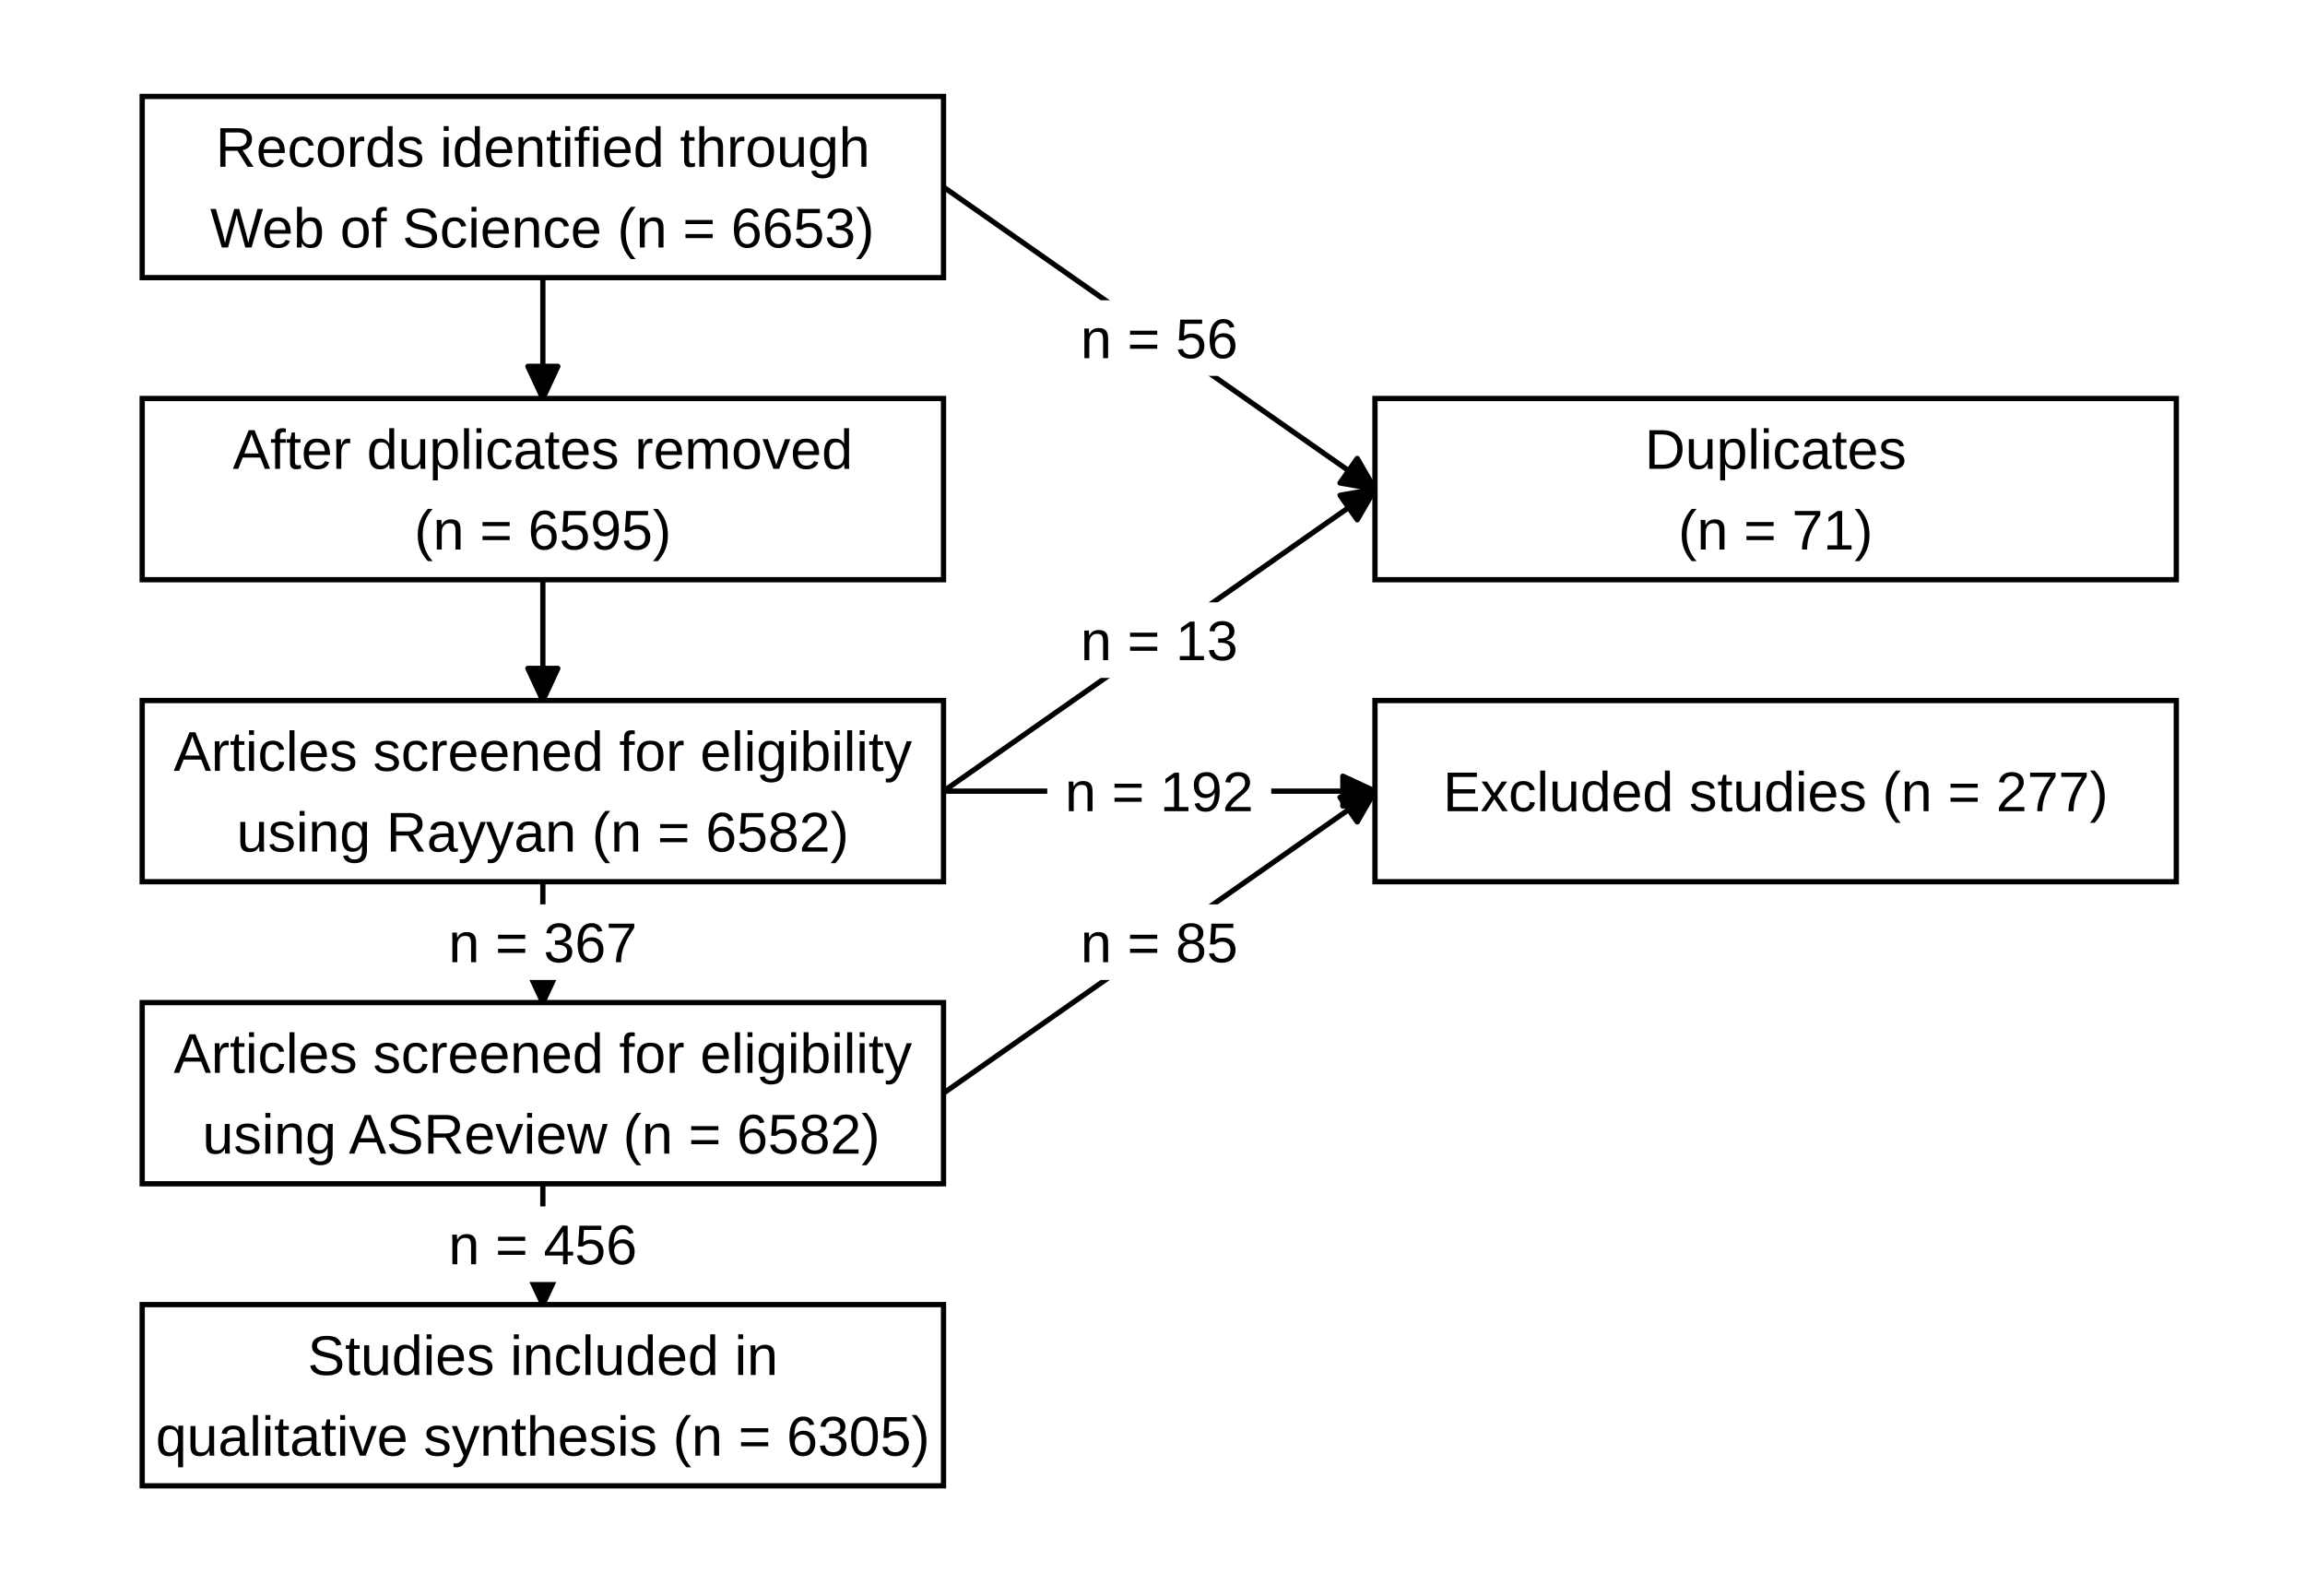
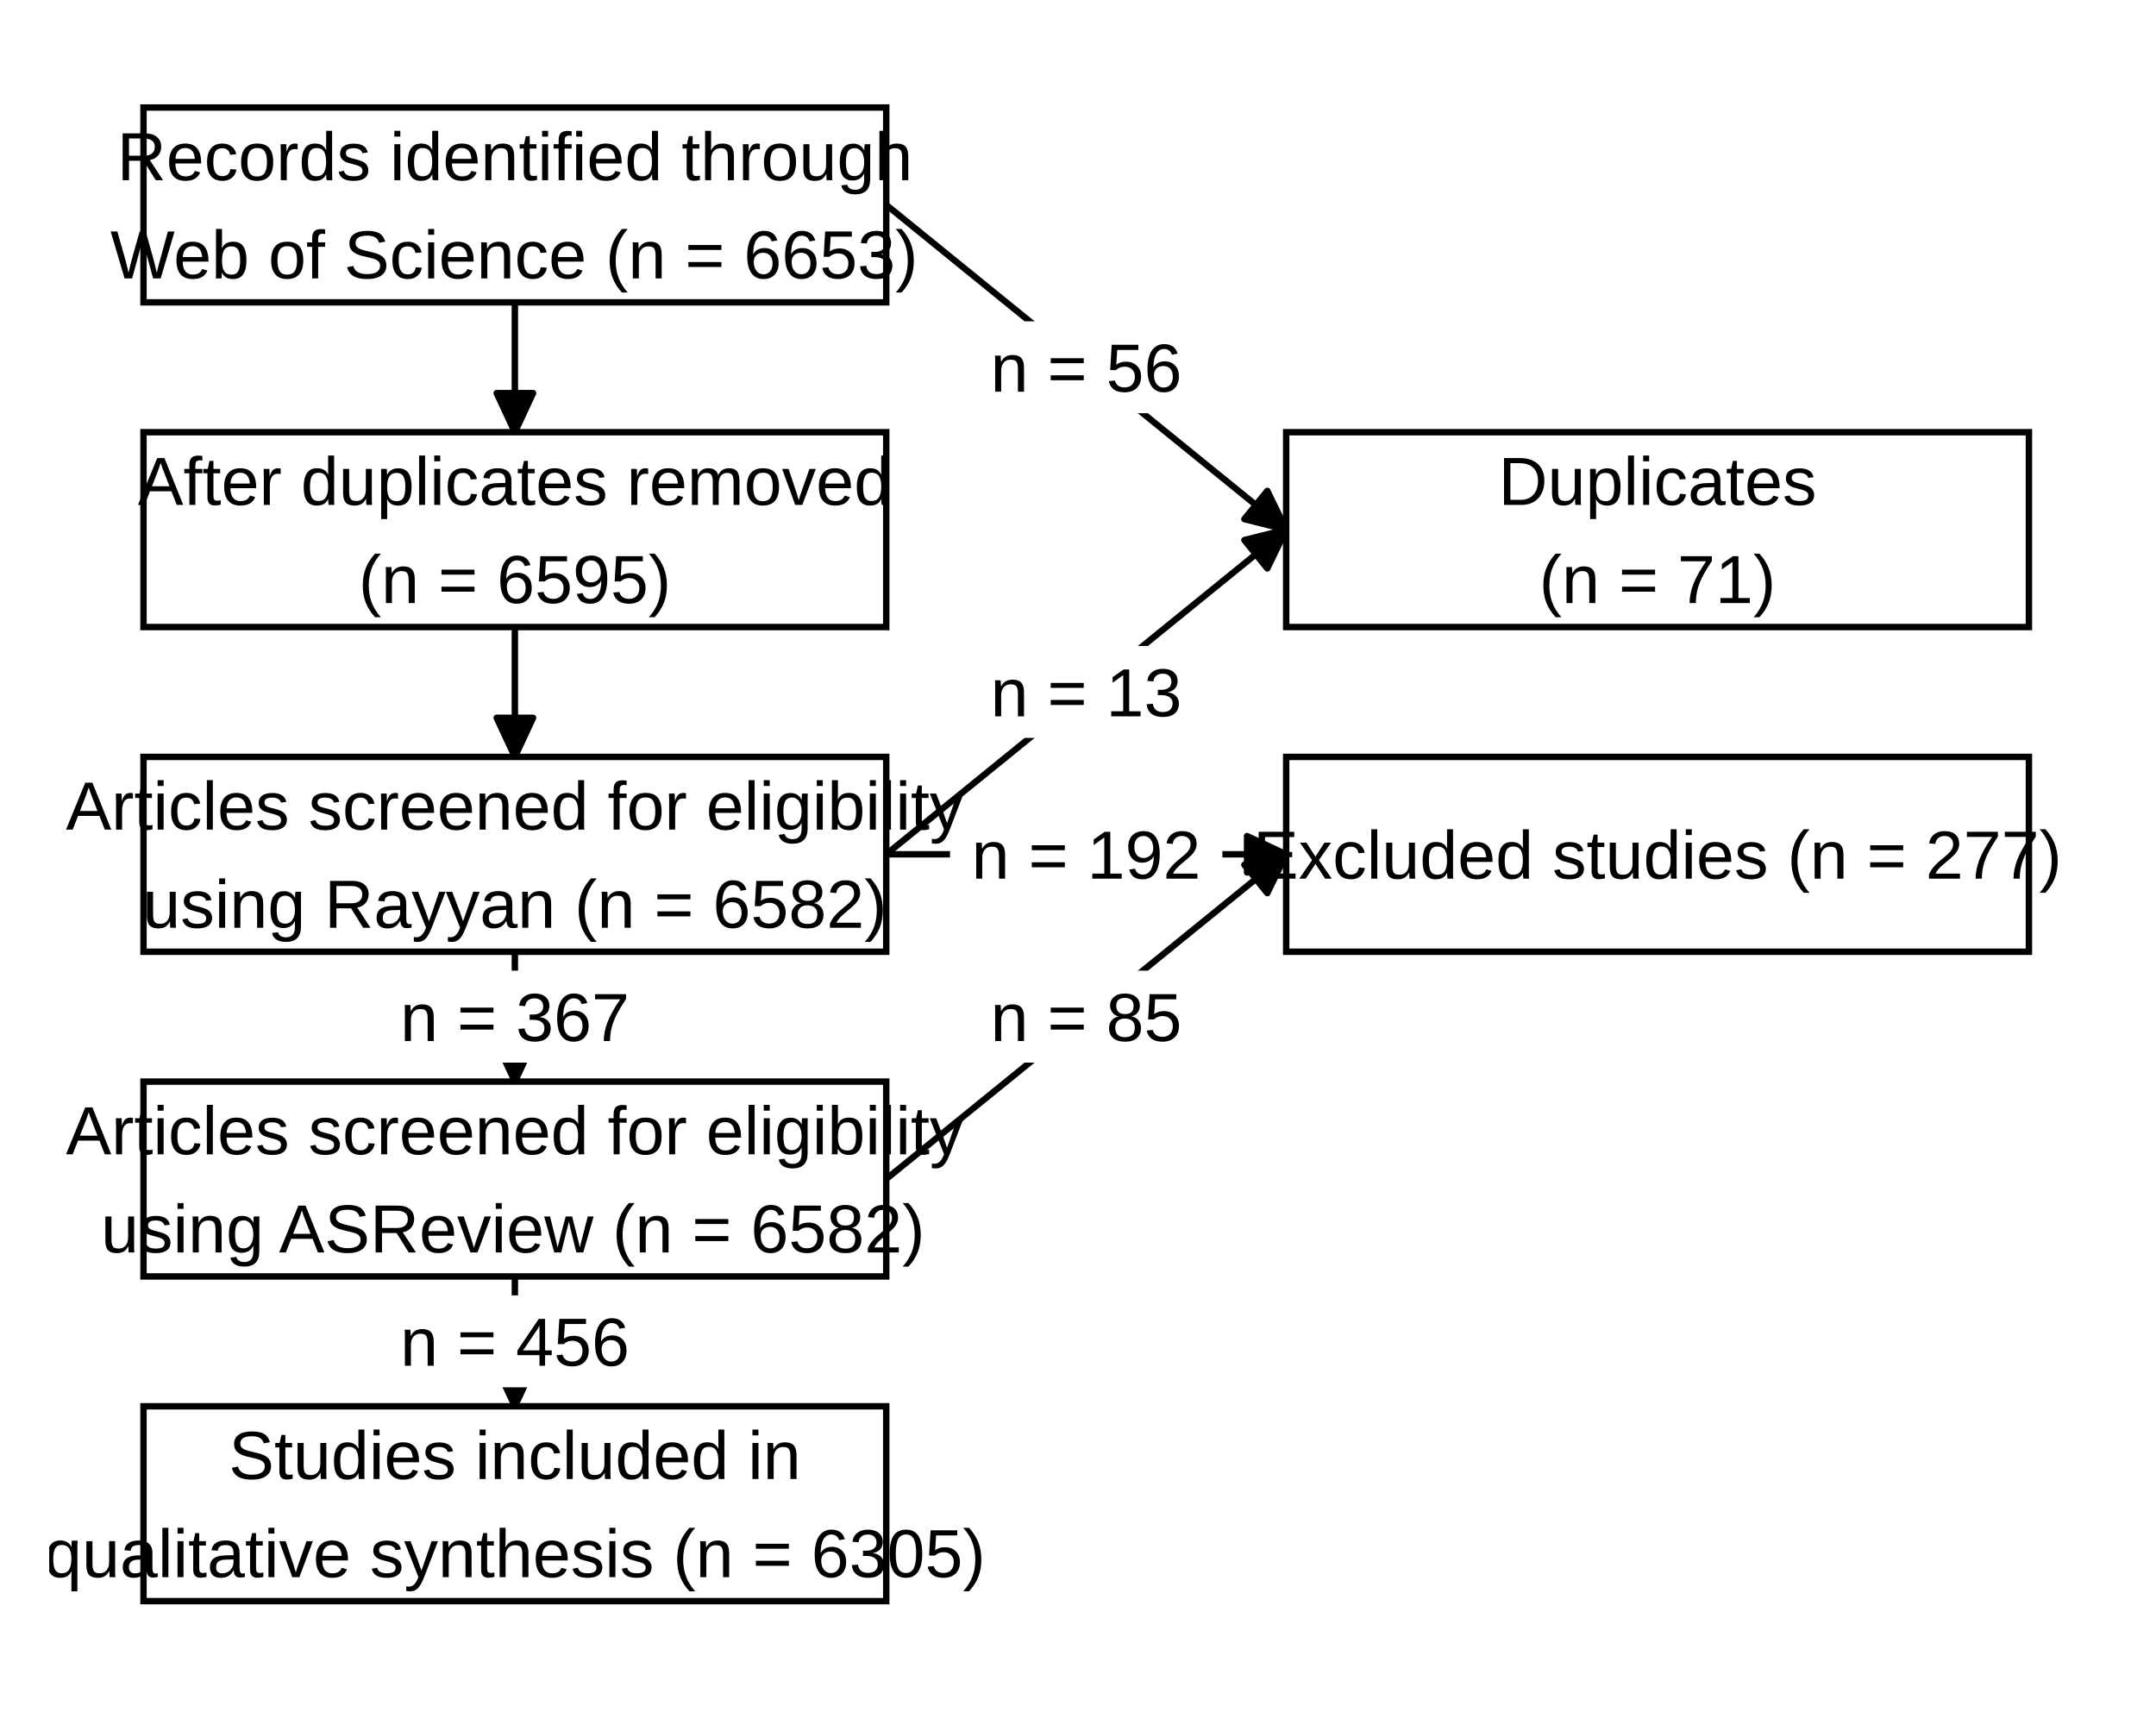
- <svg xmlns="http://www.w3.org/2000/svg" viewBox="0 0 468.00 324.00">
+ <svg xmlns="http://www.w3.org/2000/svg" viewBox="0 0 360.00 288.00">
  <defs>
    <style type="text/css">
    line, polyline, polygon, path, rect, circle {
      fill: none;
      stroke: #000000;
      stroke-linecap: round;
      stroke-linejoin: round;
      stroke-miterlimit: 10.00;
    }
  </style>
  </defs>
  <rect width="100%" height="100%" style="stroke: none; fill: #FFFFFF;" />
  <defs>
-     <clipPath id="cpOC4yMnw0NjIuNTJ8MzE1Ljc4fDUuNDg=">
-       <rect x="8.22" y="5.48" width="454.30" height="310.30" />
+     <clipPath id="cpOC4yMnwzNTQuNTJ8Mjc5Ljc4fDUuNDg=">
+       <rect x="8.22" y="5.48" width="346.30" height="274.30" />
    </clipPath>
  </defs>
-   <polyline points="110.22,56.38 110.22,68.64 110.22,80.91 " style="stroke-width: 1.07; stroke-linecap: butt;" clip-path="url(#cpOC4yMnw0NjIuNTJ8MzE1Ljc4fDUuNDg=)" />
-   <polygon points="107.18,74.38 110.22,80.91 113.26,74.38 " style="stroke-width: 1.07; stroke-linecap: butt; fill: #000000;" clip-path="url(#cpOC4yMnw0NjIuNTJ8MzE1Ljc4fDUuNDg=)" />
-   <polyline points="110.22,117.70 110.22,129.97 110.22,142.23 " style="stroke-width: 1.07; stroke-linecap: butt;" clip-path="url(#cpOC4yMnw0NjIuNTJ8MzE1Ljc4fDUuNDg=)" />
-   <polygon points="107.18,135.71 110.22,142.23 113.26,135.71 " style="stroke-width: 1.07; stroke-linecap: butt; fill: #000000;" clip-path="url(#cpOC4yMnw0NjIuNTJ8MzE1Ljc4fDUuNDg=)" />
-   <polyline points="110.22,179.03 110.22,191.29 110.22,203.56 " style="stroke-width: 1.07; stroke-linecap: butt;" clip-path="url(#cpOC4yMnw0NjIuNTJ8MzE1Ljc4fDUuNDg=)" />
-   <polygon points="107.18,197.03 110.22,203.56 113.26,197.03 " style="stroke-width: 1.07; stroke-linecap: butt; fill: #000000;" clip-path="url(#cpOC4yMnw0NjIuNTJ8MzE1Ljc4fDUuNDg=)" />
-   <polyline points="110.22,240.35 110.22,252.62 110.22,264.88 " style="stroke-width: 1.07; stroke-linecap: butt;" clip-path="url(#cpOC4yMnw0NjIuNTJ8MzE1Ljc4fDUuNDg=)" />
-   <polygon points="107.18,258.36 110.22,264.88 113.26,258.36 " style="stroke-width: 1.07; stroke-linecap: butt; fill: #000000;" clip-path="url(#cpOC4yMnw0NjIuNTJ8MzE1Ljc4fDUuNDg=)" />
-   <polyline points="191.57,37.98 235.37,68.64 279.17,99.31 " style="stroke-width: 1.07; stroke-linecap: butt;" clip-path="url(#cpOC4yMnw0NjIuNTJ8MzE1Ljc4fDUuNDg=)" />
-   <polygon points="272.08,98.06 279.17,99.31 275.57,93.07 " style="stroke-width: 1.07; stroke-linecap: butt; fill: #000000;" clip-path="url(#cpOC4yMnw0NjIuNTJ8MzE1Ljc4fDUuNDg=)" />
-   <polyline points="191.57,160.63 235.37,129.97 279.17,99.31 " style="stroke-width: 1.07; stroke-linecap: butt;" clip-path="url(#cpOC4yMnw0NjIuNTJ8MzE1Ljc4fDUuNDg=)" />
-   <polygon points="275.57,105.54 279.17,99.31 272.08,100.56 " style="stroke-width: 1.07; stroke-linecap: butt; fill: #000000;" clip-path="url(#cpOC4yMnw0NjIuNTJ8MzE1Ljc4fDUuNDg=)" />
-   <polyline points="191.57,160.63 235.37,160.63 279.17,160.63 " style="stroke-width: 1.07; stroke-linecap: butt;" clip-path="url(#cpOC4yMnw0NjIuNTJ8MzE1Ljc4fDUuNDg=)" />
-   <polygon points="272.65,163.67 279.17,160.63 272.65,157.59 " style="stroke-width: 1.07; stroke-linecap: butt; fill: #000000;" clip-path="url(#cpOC4yMnw0NjIuNTJ8MzE1Ljc4fDUuNDg=)" />
-   <polyline points="191.57,221.95 235.37,191.29 279.17,160.63 " style="stroke-width: 1.07; stroke-linecap: butt;" clip-path="url(#cpOC4yMnw0NjIuNTJ8MzE1Ljc4fDUuNDg=)" />
-   <polygon points="275.57,166.87 279.17,160.63 272.08,161.88 " style="stroke-width: 1.07; stroke-linecap: butt; fill: #000000;" clip-path="url(#cpOC4yMnw0NjIuNTJ8MzE1Ljc4fDUuNDg=)" />
-   <polygon points="89.63,198.97 130.80,198.97 130.72,198.96 131.06,198.95 131.40,198.88 131.73,198.76 132.03,198.58 132.30,198.36 132.53,198.10 132.72,197.81 132.85,197.49 132.93,197.15 132.96,196.81 132.96,196.81 132.96,185.78 132.96,185.78 132.93,185.43 132.85,185.09 132.72,184.78 132.53,184.48 132.30,184.22 132.03,184.00 131.73,183.83 131.40,183.70 131.06,183.63 130.80,183.62 89.63,183.62 89.89,183.63 89.55,183.62 89.20,183.66 88.87,183.76 88.55,183.91 88.27,184.11 88.02,184.35 87.81,184.62 87.65,184.93 87.54,185.26 87.48,185.61 87.47,185.78 87.47,196.81 87.48,196.63 87.48,196.98 87.54,197.32 87.65,197.65 87.81,197.96 88.02,198.24 88.27,198.48 88.55,198.68 88.87,198.83 89.20,198.92 89.55,198.96 " style="stroke-width: nan; stroke: none; fill: #FFFFFF;" clip-path="url(#cpOC4yMnw0NjIuNTJ8MzE1Ljc4fDUuNDg=)" />
-   <g clip-path="url(#cpOC4yMnw0NjIuNTJ8MzE1Ljc4fDUuNDg=)">
-     <text x="91.07" y="195.37" style="font-size: 11.38px; font-family: Arial;" textLength="38.29px" lengthAdjust="spacingAndGlyphs">n = 367</text>
+   <polyline points="85.97,50.47 85.97,61.32 85.97,72.16 " style="stroke-width: 1.07; stroke-linecap: butt;" clip-path="url(#cpOC4yMnwzNTQuNTJ8Mjc5Ljc4fDUuNDg=)" />
+   <polygon points="82.93,65.63 85.97,72.16 89.01,65.63 " style="stroke-width: 1.07; stroke-linecap: butt; fill: #000000;" clip-path="url(#cpOC4yMnwzNTQuNTJ8Mjc5Ljc4fDUuNDg=)" />
+   <polyline points="85.97,104.68 85.97,115.53 85.97,126.37 " style="stroke-width: 1.07; stroke-linecap: butt;" clip-path="url(#cpOC4yMnwzNTQuNTJ8Mjc5Ljc4fDUuNDg=)" />
+   <polygon points="82.93,119.84 85.97,126.37 89.01,119.84 " style="stroke-width: 1.07; stroke-linecap: butt; fill: #000000;" clip-path="url(#cpOC4yMnwzNTQuNTJ8Mjc5Ljc4fDUuNDg=)" />
+   <polyline points="85.97,158.89 85.97,169.74 85.97,180.58 " style="stroke-width: 1.07; stroke-linecap: butt;" clip-path="url(#cpOC4yMnwzNTQuNTJ8Mjc5Ljc4fDUuNDg=)" />
+   <polygon points="82.93,174.05 85.97,180.58 89.01,174.05 " style="stroke-width: 1.07; stroke-linecap: butt; fill: #000000;" clip-path="url(#cpOC4yMnwzNTQuNTJ8Mjc5Ljc4fDUuNDg=)" />
+   <polyline points="85.97,213.10 85.97,223.94 85.97,234.79 " style="stroke-width: 1.07; stroke-linecap: butt;" clip-path="url(#cpOC4yMnwzNTQuNTJ8Mjc5Ljc4fDUuNDg=)" />
+   <polygon points="82.93,228.26 85.97,234.79 89.01,228.26 " style="stroke-width: 1.07; stroke-linecap: butt; fill: #000000;" clip-path="url(#cpOC4yMnwzNTQuNTJ8Mjc5Ljc4fDUuNDg=)" />
+   <polyline points="147.98,34.21 181.37,61.32 214.76,88.42 " style="stroke-width: 1.07; stroke-linecap: butt;" clip-path="url(#cpOC4yMnwzNTQuNTJ8Mjc5Ljc4fDUuNDg=)" />
+   <polygon points="207.78,86.67 214.76,88.42 211.61,81.95 " style="stroke-width: 1.07; stroke-linecap: butt; fill: #000000;" clip-path="url(#cpOC4yMnwzNTQuNTJ8Mjc5Ljc4fDUuNDg=)" />
+   <polyline points="147.98,142.63 181.37,115.53 214.76,88.42 " style="stroke-width: 1.07; stroke-linecap: butt;" clip-path="url(#cpOC4yMnwzNTQuNTJ8Mjc5Ljc4fDUuNDg=)" />
+   <polygon points="211.61,94.90 214.76,88.42 207.78,90.17 " style="stroke-width: 1.07; stroke-linecap: butt; fill: #000000;" clip-path="url(#cpOC4yMnwzNTQuNTJ8Mjc5Ljc4fDUuNDg=)" />
+   <polyline points="147.98,142.63 181.37,142.63 214.76,142.63 " style="stroke-width: 1.07; stroke-linecap: butt;" clip-path="url(#cpOC4yMnwzNTQuNTJ8Mjc5Ljc4fDUuNDg=)" />
+   <polygon points="208.23,145.67 214.76,142.63 208.23,139.59 " style="stroke-width: 1.07; stroke-linecap: butt; fill: #000000;" clip-path="url(#cpOC4yMnwzNTQuNTJ8Mjc5Ljc4fDUuNDg=)" />
+   <polyline points="147.98,196.84 181.37,169.74 214.76,142.63 " style="stroke-width: 1.07; stroke-linecap: butt;" clip-path="url(#cpOC4yMnwzNTQuNTJ8Mjc5Ljc4fDUuNDg=)" />
+   <polygon points="211.61,149.11 214.76,142.63 207.78,144.38 " style="stroke-width: 1.07; stroke-linecap: butt; fill: #000000;" clip-path="url(#cpOC4yMnwzNTQuNTJ8Mjc5Ljc4fDUuNDg=)" />
+   <polygon points="65.39,177.41 106.55,177.41 106.47,177.41 106.81,177.39 107.16,177.32 107.48,177.20 107.78,177.03 108.05,176.81 108.28,176.55 108.47,176.25 108.60,175.93 108.69,175.59 108.71,175.25 108.71,175.25 108.71,164.22 108.71,164.22 108.69,163.88 108.60,163.54 108.47,163.22 108.28,162.92 108.05,162.66 107.78,162.44 107.48,162.27 107.16,162.15 106.81,162.08 106.55,162.06 65.39,162.06 65.65,162.08 65.30,162.06 64.95,162.11 64.62,162.20 64.31,162.35 64.02,162.55 63.77,162.79 63.56,163.07 63.40,163.37 63.29,163.70 63.23,164.05 63.23,164.22 63.23,175.25 63.23,175.07 63.23,175.42 63.29,175.77 63.40,176.10 63.56,176.40 63.77,176.68 64.02,176.92 64.31,177.12 64.62,177.27 64.95,177.36 65.30,177.41 " style="stroke-width: nan; stroke: none; fill: #FFFFFF;" clip-path="url(#cpOC4yMnwzNTQuNTJ8Mjc5Ljc4fDUuNDg=)" />
+   <g clip-path="url(#cpOC4yMnwzNTQuNTJ8Mjc5Ljc4fDUuNDg=)">
+     <text x="66.83" y="173.81" style="font-size: 11.38px; font-family: Arial;" textLength="38.29px" lengthAdjust="spacingAndGlyphs">n = 367</text>
  </g>
-   <polygon points="89.63,260.29 130.80,260.29 130.72,260.29 131.06,260.27 131.40,260.20 131.73,260.08 132.03,259.91 132.30,259.69 132.53,259.43 132.72,259.13 132.85,258.81 132.93,258.48 132.96,258.13 132.96,258.13 132.96,247.10 132.96,247.10 132.93,246.76 132.85,246.42 132.72,246.10 132.53,245.81 132.30,245.55 132.03,245.33 131.73,245.15 131.40,245.03 131.06,244.96 130.80,244.94 89.63,244.94 89.89,244.96 89.55,244.95 89.20,244.99 88.87,245.08 88.55,245.23 88.27,245.43 88.02,245.67 87.81,245.95 87.65,246.26 87.54,246.59 87.48,246.93 87.47,247.10 87.47,258.13 87.48,257.96 87.48,258.30 87.54,258.65 87.65,258.98 87.81,259.28 88.02,259.56 88.27,259.80 88.55,260.00 88.87,260.15 89.20,260.25 89.55,260.29 " style="stroke-width: nan; stroke: none; fill: #FFFFFF;" clip-path="url(#cpOC4yMnw0NjIuNTJ8MzE1Ljc4fDUuNDg=)" />
-   <g clip-path="url(#cpOC4yMnw0NjIuNTJ8MzE1Ljc4fDUuNDg=)">
-     <text x="91.07" y="256.69" style="font-size: 11.38px; font-family: Arial;" textLength="38.29px" lengthAdjust="spacingAndGlyphs">n = 456</text>
+   <polygon points="65.39,231.62 106.55,231.62 106.47,231.62 106.81,231.60 107.16,231.53 107.48,231.41 107.78,231.24 108.05,231.02 108.28,230.76 108.47,230.46 108.60,230.14 108.69,229.80 108.71,229.46 108.71,229.46 108.71,218.43 108.71,218.43 108.69,218.08 108.60,217.75 108.47,217.43 108.28,217.13 108.05,216.87 107.78,216.65 107.48,216.48 107.16,216.36 106.81,216.29 106.55,216.27 65.39,216.27 65.65,216.29 65.30,216.27 64.95,216.32 64.62,216.41 64.31,216.56 64.02,216.76 63.77,217.00 63.56,217.28 63.40,217.58 63.29,217.91 63.23,218.26 63.23,218.43 63.23,229.46 63.23,229.28 63.23,229.63 63.29,229.98 63.40,230.30 63.56,230.61 63.77,230.89 64.02,231.13 64.31,231.33 64.62,231.48 64.95,231.57 65.30,231.62 " style="stroke-width: nan; stroke: none; fill: #FFFFFF;" clip-path="url(#cpOC4yMnwzNTQuNTJ8Mjc5Ljc4fDUuNDg=)" />
+   <g clip-path="url(#cpOC4yMnwzNTQuNTJ8Mjc5Ljc4fDUuNDg=)">
+     <text x="66.83" y="228.02" style="font-size: 11.38px; font-family: Arial;" textLength="38.29px" lengthAdjust="spacingAndGlyphs">n = 456</text>
  </g>
-   <polygon points="217.95,76.32 252.79,76.32 252.70,76.32 253.05,76.30 253.39,76.23 253.72,76.11 254.02,75.93 254.29,75.71 254.52,75.45 254.70,75.16 254.84,74.84 254.92,74.50 254.95,74.16 254.95,74.16 254.95,63.13 254.95,63.13 254.92,62.78 254.84,62.45 254.70,62.13 254.52,61.83 254.29,61.57 254.02,61.35 253.72,61.18 253.39,61.06 253.05,60.99 252.79,60.97 217.95,60.97 218.21,60.99 217.86,60.97 217.52,61.01 217.18,61.11 216.87,61.26 216.58,61.46 216.33,61.70 216.12,61.98 215.96,62.28 215.85,62.61 215.80,62.96 215.79,63.13 215.79,74.16 215.80,73.98 215.80,74.33 215.85,74.67 215.96,75.00 216.12,75.31 216.33,75.59 216.58,75.83 216.87,76.03 217.18,76.18 217.52,76.27 217.86,76.32 " style="stroke-width: nan; stroke: none; fill: #FFFFFF;" clip-path="url(#cpOC4yMnw0NjIuNTJ8MzE1Ljc4fDUuNDg=)" />
-   <g clip-path="url(#cpOC4yMnw0NjIuNTJ8MzE1Ljc4fDUuNDg=)">
-     <text x="219.39" y="72.72" style="font-size: 11.38px; font-family: Arial;" textLength="31.96px" lengthAdjust="spacingAndGlyphs">n = 56</text>
+   <polygon points="163.95,68.99 198.79,68.99 198.70,68.99 199.05,68.97 199.39,68.90 199.72,68.78 200.02,68.61 200.29,68.39 200.52,68.13 200.70,67.83 200.84,67.51 200.92,67.18 200.95,66.83 200.95,66.83 200.95,55.80 200.95,55.80 200.92,55.46 200.84,55.12 200.70,54.80 200.52,54.50 200.29,54.24 200.02,54.02 199.72,53.85 199.39,53.73 199.05,53.66 198.79,53.64 163.95,53.64 164.21,53.66 163.86,53.64 163.52,53.69 163.18,53.78 162.87,53.93 162.58,54.13 162.33,54.37 162.12,54.65 161.96,54.96 161.85,55.29 161.80,55.63 161.79,55.80 161.79,66.83 161.80,66.66 161.80,67.00 161.85,67.35 161.96,67.68 162.12,67.98 162.33,68.26 162.58,68.50 162.87,68.70 163.18,68.85 163.52,68.95 163.86,68.99 " style="stroke-width: nan; stroke: none; fill: #FFFFFF;" clip-path="url(#cpOC4yMnwzNTQuNTJ8Mjc5Ljc4fDUuNDg=)" />
+   <g clip-path="url(#cpOC4yMnwzNTQuNTJ8Mjc5Ljc4fDUuNDg=)">
+     <text x="165.39" y="65.39" style="font-size: 11.38px; font-family: Arial;" textLength="31.96px" lengthAdjust="spacingAndGlyphs">n = 56</text>
  </g>
-   <polygon points="217.95,137.64 252.79,137.64 252.70,137.64 253.05,137.63 253.39,137.56 253.72,137.43 254.02,137.26 254.29,137.04 254.52,136.78 254.70,136.49 254.84,136.17 254.92,135.83 254.95,135.48 254.95,135.48 254.95,124.45 254.95,124.45 254.92,124.11 254.84,123.77 254.70,123.45 254.52,123.16 254.29,122.90 254.02,122.68 253.72,122.50 253.39,122.38 253.05,122.31 252.79,122.29 217.95,122.29 218.21,122.31 217.86,122.30 217.52,122.34 217.18,122.43 216.87,122.58 216.58,122.78 216.33,123.02 216.12,123.30 215.96,123.61 215.85,123.94 215.80,124.28 215.79,124.45 215.79,135.48 215.80,135.31 215.80,135.66 215.85,136.00 215.96,136.33 216.12,136.64 216.33,136.91 216.58,137.15 216.87,137.35 217.18,137.50 217.52,137.60 217.86,137.64 " style="stroke-width: nan; stroke: none; fill: #FFFFFF;" clip-path="url(#cpOC4yMnw0NjIuNTJ8MzE1Ljc4fDUuNDg=)" />
-   <g clip-path="url(#cpOC4yMnw0NjIuNTJ8MzE1Ljc4fDUuNDg=)">
-     <text x="219.39" y="134.04" style="font-size: 11.38px; font-family: Arial;" textLength="31.96px" lengthAdjust="spacingAndGlyphs">n = 13</text>
+   <polygon points="163.95,123.20 198.79,123.20 198.70,123.20 199.05,123.18 199.39,123.11 199.72,122.99 200.02,122.82 200.29,122.60 200.52,122.34 200.70,122.04 200.84,121.72 200.92,121.39 200.95,121.04 200.95,121.04 200.95,110.01 200.95,110.01 200.92,109.67 200.84,109.33 200.70,109.01 200.52,108.71 200.29,108.45 200.02,108.23 199.72,108.06 199.39,107.94 199.05,107.87 198.79,107.85 163.95,107.85 164.21,107.87 163.86,107.85 163.52,107.90 163.18,107.99 162.87,108.14 162.58,108.34 162.33,108.58 162.12,108.86 161.96,109.17 161.85,109.49 161.80,109.84 161.79,110.01 161.79,121.04 161.80,120.86 161.80,121.21 161.85,121.56 161.96,121.89 162.12,122.19 162.33,122.47 162.58,122.71 162.87,122.91 163.18,123.06 163.52,123.16 163.86,123.20 " style="stroke-width: nan; stroke: none; fill: #FFFFFF;" clip-path="url(#cpOC4yMnwzNTQuNTJ8Mjc5Ljc4fDUuNDg=)" />
+   <g clip-path="url(#cpOC4yMnwzNTQuNTJ8Mjc5Ljc4fDUuNDg=)">
+     <text x="165.39" y="119.60" style="font-size: 11.38px; font-family: Arial;" textLength="31.96px" lengthAdjust="spacingAndGlyphs">n = 13</text>
  </g>
-   <polygon points="214.79,168.30 255.95,168.30 255.87,168.30 256.21,168.29 256.56,168.22 256.88,168.10 257.18,167.92 257.45,167.70 257.68,167.44 257.87,167.15 258.00,166.83 258.09,166.49 258.11,166.14 258.11,166.14 258.11,155.12 258.11,155.12 258.09,154.77 258.00,154.43 257.87,154.11 257.68,153.82 257.45,153.56 257.18,153.34 256.88,153.17 256.56,153.04 256.21,152.97 255.95,152.96 214.79,152.96 215.05,152.97 214.70,152.96 214.35,153.00 214.02,153.10 213.71,153.25 213.42,153.44 213.17,153.68 212.96,153.96 212.80,154.27 212.69,154.60 212.63,154.94 212.63,155.12 212.63,166.14 212.63,165.97 212.63,166.32 212.69,166.66 212.80,166.99 212.96,167.30 213.17,167.58 213.42,167.82 213.71,168.01 214.02,168.16 214.35,168.26 214.70,168.30 " style="stroke-width: nan; stroke: none; fill: #FFFFFF;" clip-path="url(#cpOC4yMnw0NjIuNTJ8MzE1Ljc4fDUuNDg=)" />
-   <g clip-path="url(#cpOC4yMnw0NjIuNTJ8MzE1Ljc4fDUuNDg=)">
-     <text x="216.23" y="164.70" style="font-size: 11.38px; font-family: Arial;" textLength="38.29px" lengthAdjust="spacingAndGlyphs">n = 192</text>
+   <polygon points="160.79,150.30 201.95,150.30 201.87,150.30 202.21,150.29 202.56,150.22 202.88,150.10 203.18,149.92 203.45,149.70 203.68,149.44 203.87,149.15 204.00,148.83 204.09,148.49 204.11,148.14 204.11,148.14 204.11,137.12 204.11,137.12 204.09,136.77 204.00,136.43 203.87,136.11 203.68,135.82 203.45,135.56 203.18,135.34 202.88,135.17 202.56,135.04 202.21,134.97 201.95,134.96 160.79,134.96 161.05,134.97 160.70,134.96 160.35,135.00 160.02,135.10 159.71,135.25 159.42,135.44 159.17,135.68 158.96,135.96 158.80,136.27 158.69,136.60 158.63,136.94 158.63,137.12 158.63,148.14 158.63,147.97 158.63,148.32 158.69,148.66 158.80,148.99 158.96,149.30 159.17,149.58 159.42,149.82 159.71,150.01 160.02,150.16 160.35,150.26 160.70,150.30 " style="stroke-width: nan; stroke: none; fill: #FFFFFF;" clip-path="url(#cpOC4yMnwzNTQuNTJ8Mjc5Ljc4fDUuNDg=)" />
+   <g clip-path="url(#cpOC4yMnwzNTQuNTJ8Mjc5Ljc4fDUuNDg=)">
+     <text x="162.23" y="146.70" style="font-size: 11.38px; font-family: Arial;" textLength="38.29px" lengthAdjust="spacingAndGlyphs">n = 192</text>
  </g>
-   <polygon points="217.95,198.97 252.79,198.97 252.70,198.96 253.05,198.95 253.39,198.88 253.72,198.76 254.02,198.58 254.29,198.36 254.52,198.10 254.70,197.81 254.84,197.49 254.92,197.15 254.95,196.81 254.95,196.81 254.95,185.78 254.95,185.78 254.92,185.43 254.84,185.09 254.70,184.78 254.52,184.48 254.29,184.22 254.02,184.00 253.72,183.83 253.39,183.70 253.05,183.63 252.79,183.62 217.95,183.62 218.21,183.63 217.86,183.62 217.52,183.66 217.18,183.76 216.87,183.91 216.58,184.11 216.33,184.35 216.12,184.62 215.96,184.93 215.85,185.26 215.80,185.61 215.79,185.78 215.79,196.81 215.80,196.63 215.80,196.98 215.85,197.32 215.96,197.65 216.12,197.96 216.33,198.24 216.58,198.48 216.87,198.68 217.18,198.83 217.52,198.92 217.86,198.96 " style="stroke-width: nan; stroke: none; fill: #FFFFFF;" clip-path="url(#cpOC4yMnw0NjIuNTJ8MzE1Ljc4fDUuNDg=)" />
-   <g clip-path="url(#cpOC4yMnw0NjIuNTJ8MzE1Ljc4fDUuNDg=)">
-     <text x="219.39" y="195.37" style="font-size: 11.38px; font-family: Arial;" textLength="31.96px" lengthAdjust="spacingAndGlyphs">n = 85</text>
+   <polygon points="163.95,177.41 198.79,177.41 198.70,177.41 199.05,177.39 199.39,177.32 199.72,177.20 200.02,177.03 200.29,176.81 200.52,176.55 200.70,176.25 200.84,175.93 200.92,175.59 200.95,175.25 200.95,175.25 200.95,164.22 200.95,164.22 200.92,163.88 200.84,163.54 200.70,163.22 200.52,162.92 200.29,162.66 200.02,162.44 199.72,162.27 199.39,162.15 199.05,162.08 198.79,162.06 163.95,162.06 164.21,162.08 163.86,162.06 163.52,162.11 163.18,162.20 162.87,162.35 162.58,162.55 162.33,162.79 162.12,163.07 161.96,163.37 161.85,163.70 161.80,164.05 161.79,164.22 161.79,175.25 161.80,175.07 161.80,175.42 161.85,175.77 161.96,176.10 162.12,176.40 162.33,176.68 162.58,176.92 162.87,177.12 163.18,177.27 163.52,177.36 163.86,177.41 " style="stroke-width: nan; stroke: none; fill: #FFFFFF;" clip-path="url(#cpOC4yMnwzNTQuNTJ8Mjc5Ljc4fDUuNDg=)" />
+   <g clip-path="url(#cpOC4yMnwzNTQuNTJ8Mjc5Ljc4fDUuNDg=)">
+     <text x="165.39" y="173.81" style="font-size: 11.38px; font-family: Arial;" textLength="31.96px" lengthAdjust="spacingAndGlyphs">n = 85</text>
  </g>
-   <rect x="28.87" y="203.56" width="162.70" height="36.79" style="stroke-width: 1.07; stroke-linecap: square; stroke-linejoin: miter; fill: #FFFFFF;" clip-path="url(#cpOC4yMnw0NjIuNTJ8MzE1Ljc4fDUuNDg=)" />
-   <rect x="28.87" y="80.91" width="162.70" height="36.79" style="stroke-width: 1.07; stroke-linecap: square; stroke-linejoin: miter; fill: #FFFFFF;" clip-path="url(#cpOC4yMnw0NjIuNTJ8MzE1Ljc4fDUuNDg=)" />
-   <rect x="279.17" y="80.91" width="162.70" height="36.79" style="stroke-width: 1.07; stroke-linecap: square; stroke-linejoin: miter; fill: #FFFFFF;" clip-path="url(#cpOC4yMnw0NjIuNTJ8MzE1Ljc4fDUuNDg=)" />
-   <rect x="279.17" y="142.23" width="162.70" height="36.79" style="stroke-width: 1.07; stroke-linecap: square; stroke-linejoin: miter; fill: #FFFFFF;" clip-path="url(#cpOC4yMnw0NjIuNTJ8MzE1Ljc4fDUuNDg=)" />
-   <rect x="28.87" y="264.88" width="162.70" height="36.79" style="stroke-width: 1.07; stroke-linecap: square; stroke-linejoin: miter; fill: #FFFFFF;" clip-path="url(#cpOC4yMnw0NjIuNTJ8MzE1Ljc4fDUuNDg=)" />
-   <rect x="28.87" y="142.23" width="162.70" height="36.79" style="stroke-width: 1.07; stroke-linecap: square; stroke-linejoin: miter; fill: #FFFFFF;" clip-path="url(#cpOC4yMnw0NjIuNTJ8MzE1Ljc4fDUuNDg=)" />
-   <rect x="28.87" y="19.58" width="162.70" height="36.79" style="stroke-width: 1.07; stroke-linecap: square; stroke-linejoin: miter; fill: #FFFFFF;" clip-path="url(#cpOC4yMnw0NjIuNTJ8MzE1Ljc4fDUuNDg=)" />
-   <g clip-path="url(#cpOC4yMnw0NjIuNTJ8MzE1Ljc4fDUuNDg=)">
-     <text x="35.26" y="217.83" style="font-size: 11.38px; font-family: Arial;" textLength="149.91px" lengthAdjust="spacingAndGlyphs">Articles screened for eligibility</text>
+   <rect x="23.96" y="180.58" width="124.02" height="32.53" style="stroke-width: 1.07; stroke-linecap: square; stroke-linejoin: miter; fill: #FFFFFF;" clip-path="url(#cpOC4yMnwzNTQuNTJ8Mjc5Ljc4fDUuNDg=)" />
+   <rect x="23.96" y="72.16" width="124.02" height="32.53" style="stroke-width: 1.07; stroke-linecap: square; stroke-linejoin: miter; fill: #FFFFFF;" clip-path="url(#cpOC4yMnwzNTQuNTJ8Mjc5Ljc4fDUuNDg=)" />
+   <rect x="214.76" y="72.16" width="124.02" height="32.53" style="stroke-width: 1.07; stroke-linecap: square; stroke-linejoin: miter; fill: #FFFFFF;" clip-path="url(#cpOC4yMnwzNTQuNTJ8Mjc5Ljc4fDUuNDg=)" />
+   <rect x="214.76" y="126.37" width="124.02" height="32.53" style="stroke-width: 1.07; stroke-linecap: square; stroke-linejoin: miter; fill: #FFFFFF;" clip-path="url(#cpOC4yMnwzNTQuNTJ8Mjc5Ljc4fDUuNDg=)" />
+   <rect x="23.96" y="234.79" width="124.02" height="32.53" style="stroke-width: 1.07; stroke-linecap: square; stroke-linejoin: miter; fill: #FFFFFF;" clip-path="url(#cpOC4yMnwzNTQuNTJ8Mjc5Ljc4fDUuNDg=)" />
+   <rect x="23.96" y="126.37" width="124.02" height="32.53" style="stroke-width: 1.07; stroke-linecap: square; stroke-linejoin: miter; fill: #FFFFFF;" clip-path="url(#cpOC4yMnwzNTQuNTJ8Mjc5Ljc4fDUuNDg=)" />
+   <rect x="23.96" y="17.95" width="124.02" height="32.53" style="stroke-width: 1.07; stroke-linecap: square; stroke-linejoin: miter; fill: #FFFFFF;" clip-path="url(#cpOC4yMnwzNTQuNTJ8Mjc5Ljc4fDUuNDg=)" />
+   <g clip-path="url(#cpOC4yMnwzNTQuNTJ8Mjc5Ljc4fDUuNDg=)">
+     <text x="11.01" y="192.72" style="font-size: 11.38px; font-family: Arial;" textLength="149.91px" lengthAdjust="spacingAndGlyphs">Articles screened for eligibility</text>
  </g>
-   <g clip-path="url(#cpOC4yMnw0NjIuNTJ8MzE1Ljc4fDUuNDg=)">
-     <text x="41.10" y="234.22" style="font-size: 11.38px; font-family: Arial;" textLength="138.23px" lengthAdjust="spacingAndGlyphs">using ASReview (n = 6582)</text>
+   <g clip-path="url(#cpOC4yMnwzNTQuNTJ8Mjc5Ljc4fDUuNDg=)">
+     <text x="16.86" y="209.11" style="font-size: 11.38px; font-family: Arial;" textLength="138.23px" lengthAdjust="spacingAndGlyphs">using ASReview (n = 6582)</text>
  </g>
-   <g clip-path="url(#cpOC4yMnw0NjIuNTJ8MzE1Ljc4fDUuNDg=)">
-     <text x="47.27" y="95.18" style="font-size: 11.38px; font-family: Arial;" textLength="125.89px" lengthAdjust="spacingAndGlyphs">After duplicates removed</text>
+   <g clip-path="url(#cpOC4yMnwzNTQuNTJ8Mjc5Ljc4fDUuNDg=)">
+     <text x="23.03" y="84.30" style="font-size: 11.38px; font-family: Arial;" textLength="125.89px" lengthAdjust="spacingAndGlyphs">After duplicates removed</text>
  </g>
-   <g clip-path="url(#cpOC4yMnw0NjIuNTJ8MzE1Ljc4fDUuNDg=)">
-     <text x="84.12" y="111.57" style="font-size: 11.38px; font-family: Arial;" textLength="52.20px" lengthAdjust="spacingAndGlyphs">(n = 6595)</text>
+   <g clip-path="url(#cpOC4yMnwzNTQuNTJ8Mjc5Ljc4fDUuNDg=)">
+     <text x="59.87" y="100.69" style="font-size: 11.38px; font-family: Arial;" textLength="52.20px" lengthAdjust="spacingAndGlyphs">(n = 6595)</text>
  </g>
-   <g clip-path="url(#cpOC4yMnw0NjIuNTJ8MzE1Ljc4fDUuNDg=)">
-     <text x="333.95" y="95.18" style="font-size: 11.38px; font-family: Arial;" textLength="53.14px" lengthAdjust="spacingAndGlyphs">Duplicates</text>
+   <g clip-path="url(#cpOC4yMnwzNTQuNTJ8Mjc5Ljc4fDUuNDg=)">
+     <text x="250.20" y="84.30" style="font-size: 11.38px; font-family: Arial;" textLength="53.14px" lengthAdjust="spacingAndGlyphs">Duplicates</text>
  </g>
-   <g clip-path="url(#cpOC4yMnw0NjIuNTJ8MzE1Ljc4fDUuNDg=)">
-     <text x="340.75" y="111.57" style="font-size: 11.38px; font-family: Arial;" textLength="39.54px" lengthAdjust="spacingAndGlyphs">(n = 71)</text>
+   <g clip-path="url(#cpOC4yMnwzNTQuNTJ8Mjc5Ljc4fDUuNDg=)">
+     <text x="257.00" y="100.69" style="font-size: 11.38px; font-family: Arial;" textLength="39.54px" lengthAdjust="spacingAndGlyphs">(n = 71)</text>
  </g>
-   <g clip-path="url(#cpOC4yMnw0NjIuNTJ8MzE1Ljc4fDUuNDg=)">
-     <text x="292.99" y="164.70" style="font-size: 11.38px; font-family: Arial;" textLength="135.07px" lengthAdjust="spacingAndGlyphs">Excluded studies (n = 277)</text>
+   <g clip-path="url(#cpOC4yMnwzNTQuNTJ8Mjc5Ljc4fDUuNDg=)">
+     <text x="209.23" y="146.70" style="font-size: 11.38px; font-family: Arial;" textLength="135.07px" lengthAdjust="spacingAndGlyphs">Excluded studies (n = 277)</text>
  </g>
-   <g clip-path="url(#cpOC4yMnw0NjIuNTJ8MzE1Ljc4fDUuNDg=)">
-     <text x="62.45" y="279.16" style="font-size: 11.38px; font-family: Arial;" textLength="95.54px" lengthAdjust="spacingAndGlyphs">Studies included in</text>
+   <g clip-path="url(#cpOC4yMnwzNTQuNTJ8Mjc5Ljc4fDUuNDg=)">
+     <text x="38.20" y="246.93" style="font-size: 11.38px; font-family: Arial;" textLength="95.54px" lengthAdjust="spacingAndGlyphs">Studies included in</text>
  </g>
-   <g clip-path="url(#cpOC4yMnw0NjIuNTJ8MzE1Ljc4fDUuNDg=)">
-     <text x="31.61" y="295.55" style="font-size: 11.38px; font-family: Arial;" textLength="157.21px" lengthAdjust="spacingAndGlyphs">qualitative synthesis (n = 6305)</text>
+   <g clip-path="url(#cpOC4yMnwzNTQuNTJ8Mjc5Ljc4fDUuNDg=)">
+     <text x="7.36" y="263.32" style="font-size: 11.38px; font-family: Arial;" textLength="157.21px" lengthAdjust="spacingAndGlyphs">qualitative synthesis (n = 6305)</text>
  </g>
-   <g clip-path="url(#cpOC4yMnw0NjIuNTJ8MzE1Ljc4fDUuNDg=)">
-     <text x="35.26" y="156.51" style="font-size: 11.38px; font-family: Arial;" textLength="149.91px" lengthAdjust="spacingAndGlyphs">Articles screened for eligibility</text>
+   <g clip-path="url(#cpOC4yMnwzNTQuNTJ8Mjc5Ljc4fDUuNDg=)">
+     <text x="11.01" y="138.51" style="font-size: 11.38px; font-family: Arial;" textLength="149.91px" lengthAdjust="spacingAndGlyphs">Articles screened for eligibility</text>
  </g>
-   <g clip-path="url(#cpOC4yMnw0NjIuNTJ8MzE1Ljc4fDUuNDg=)">
-     <text x="48.06" y="172.90" style="font-size: 11.38px; font-family: Arial;" textLength="124.32px" lengthAdjust="spacingAndGlyphs">using Rayyan (n = 6582)</text>
+   <g clip-path="url(#cpOC4yMnwzNTQuNTJ8Mjc5Ljc4fDUuNDg=)">
+     <text x="23.81" y="154.90" style="font-size: 11.38px; font-family: Arial;" textLength="124.32px" lengthAdjust="spacingAndGlyphs">using Rayyan (n = 6582)</text>
  </g>
-   <g clip-path="url(#cpOC4yMnw0NjIuNTJ8MzE1Ljc4fDUuNDg=)">
-     <text x="43.79" y="33.86" style="font-size: 11.38px; font-family: Arial;" textLength="132.86px" lengthAdjust="spacingAndGlyphs">Records identified through</text>
+   <g clip-path="url(#cpOC4yMnwzNTQuNTJ8Mjc5Ljc4fDUuNDg=)">
+     <text x="19.54" y="30.09" style="font-size: 11.38px; font-family: Arial;" textLength="132.86px" lengthAdjust="spacingAndGlyphs">Records identified through</text>
  </g>
-   <g clip-path="url(#cpOC4yMnw0NjIuNTJ8MzE1Ljc4fDUuNDg=)">
-     <text x="42.68" y="50.25" style="font-size: 11.38px; font-family: Arial;" textLength="135.07px" lengthAdjust="spacingAndGlyphs">Web of Science (n = 6653)</text>
+   <g clip-path="url(#cpOC4yMnwzNTQuNTJ8Mjc5Ljc4fDUuNDg=)">
+     <text x="18.44" y="46.48" style="font-size: 11.38px; font-family: Arial;" textLength="135.07px" lengthAdjust="spacingAndGlyphs">Web of Science (n = 6653)</text>
  </g>
  <defs>
-     <clipPath id="cpMC4wMHw0NjguMDB8MzI0LjAwfDAuMDA=">
-       <rect x="0.00" y="0.00" width="468.00" height="324.00" />
+     <clipPath id="cpMC4wMHwzNjAuMDB8Mjg4LjAwfDAuMDA=">
+       <rect x="0.00" y="0.00" width="360.00" height="288.00" />
    </clipPath>
  </defs>
</svg>
